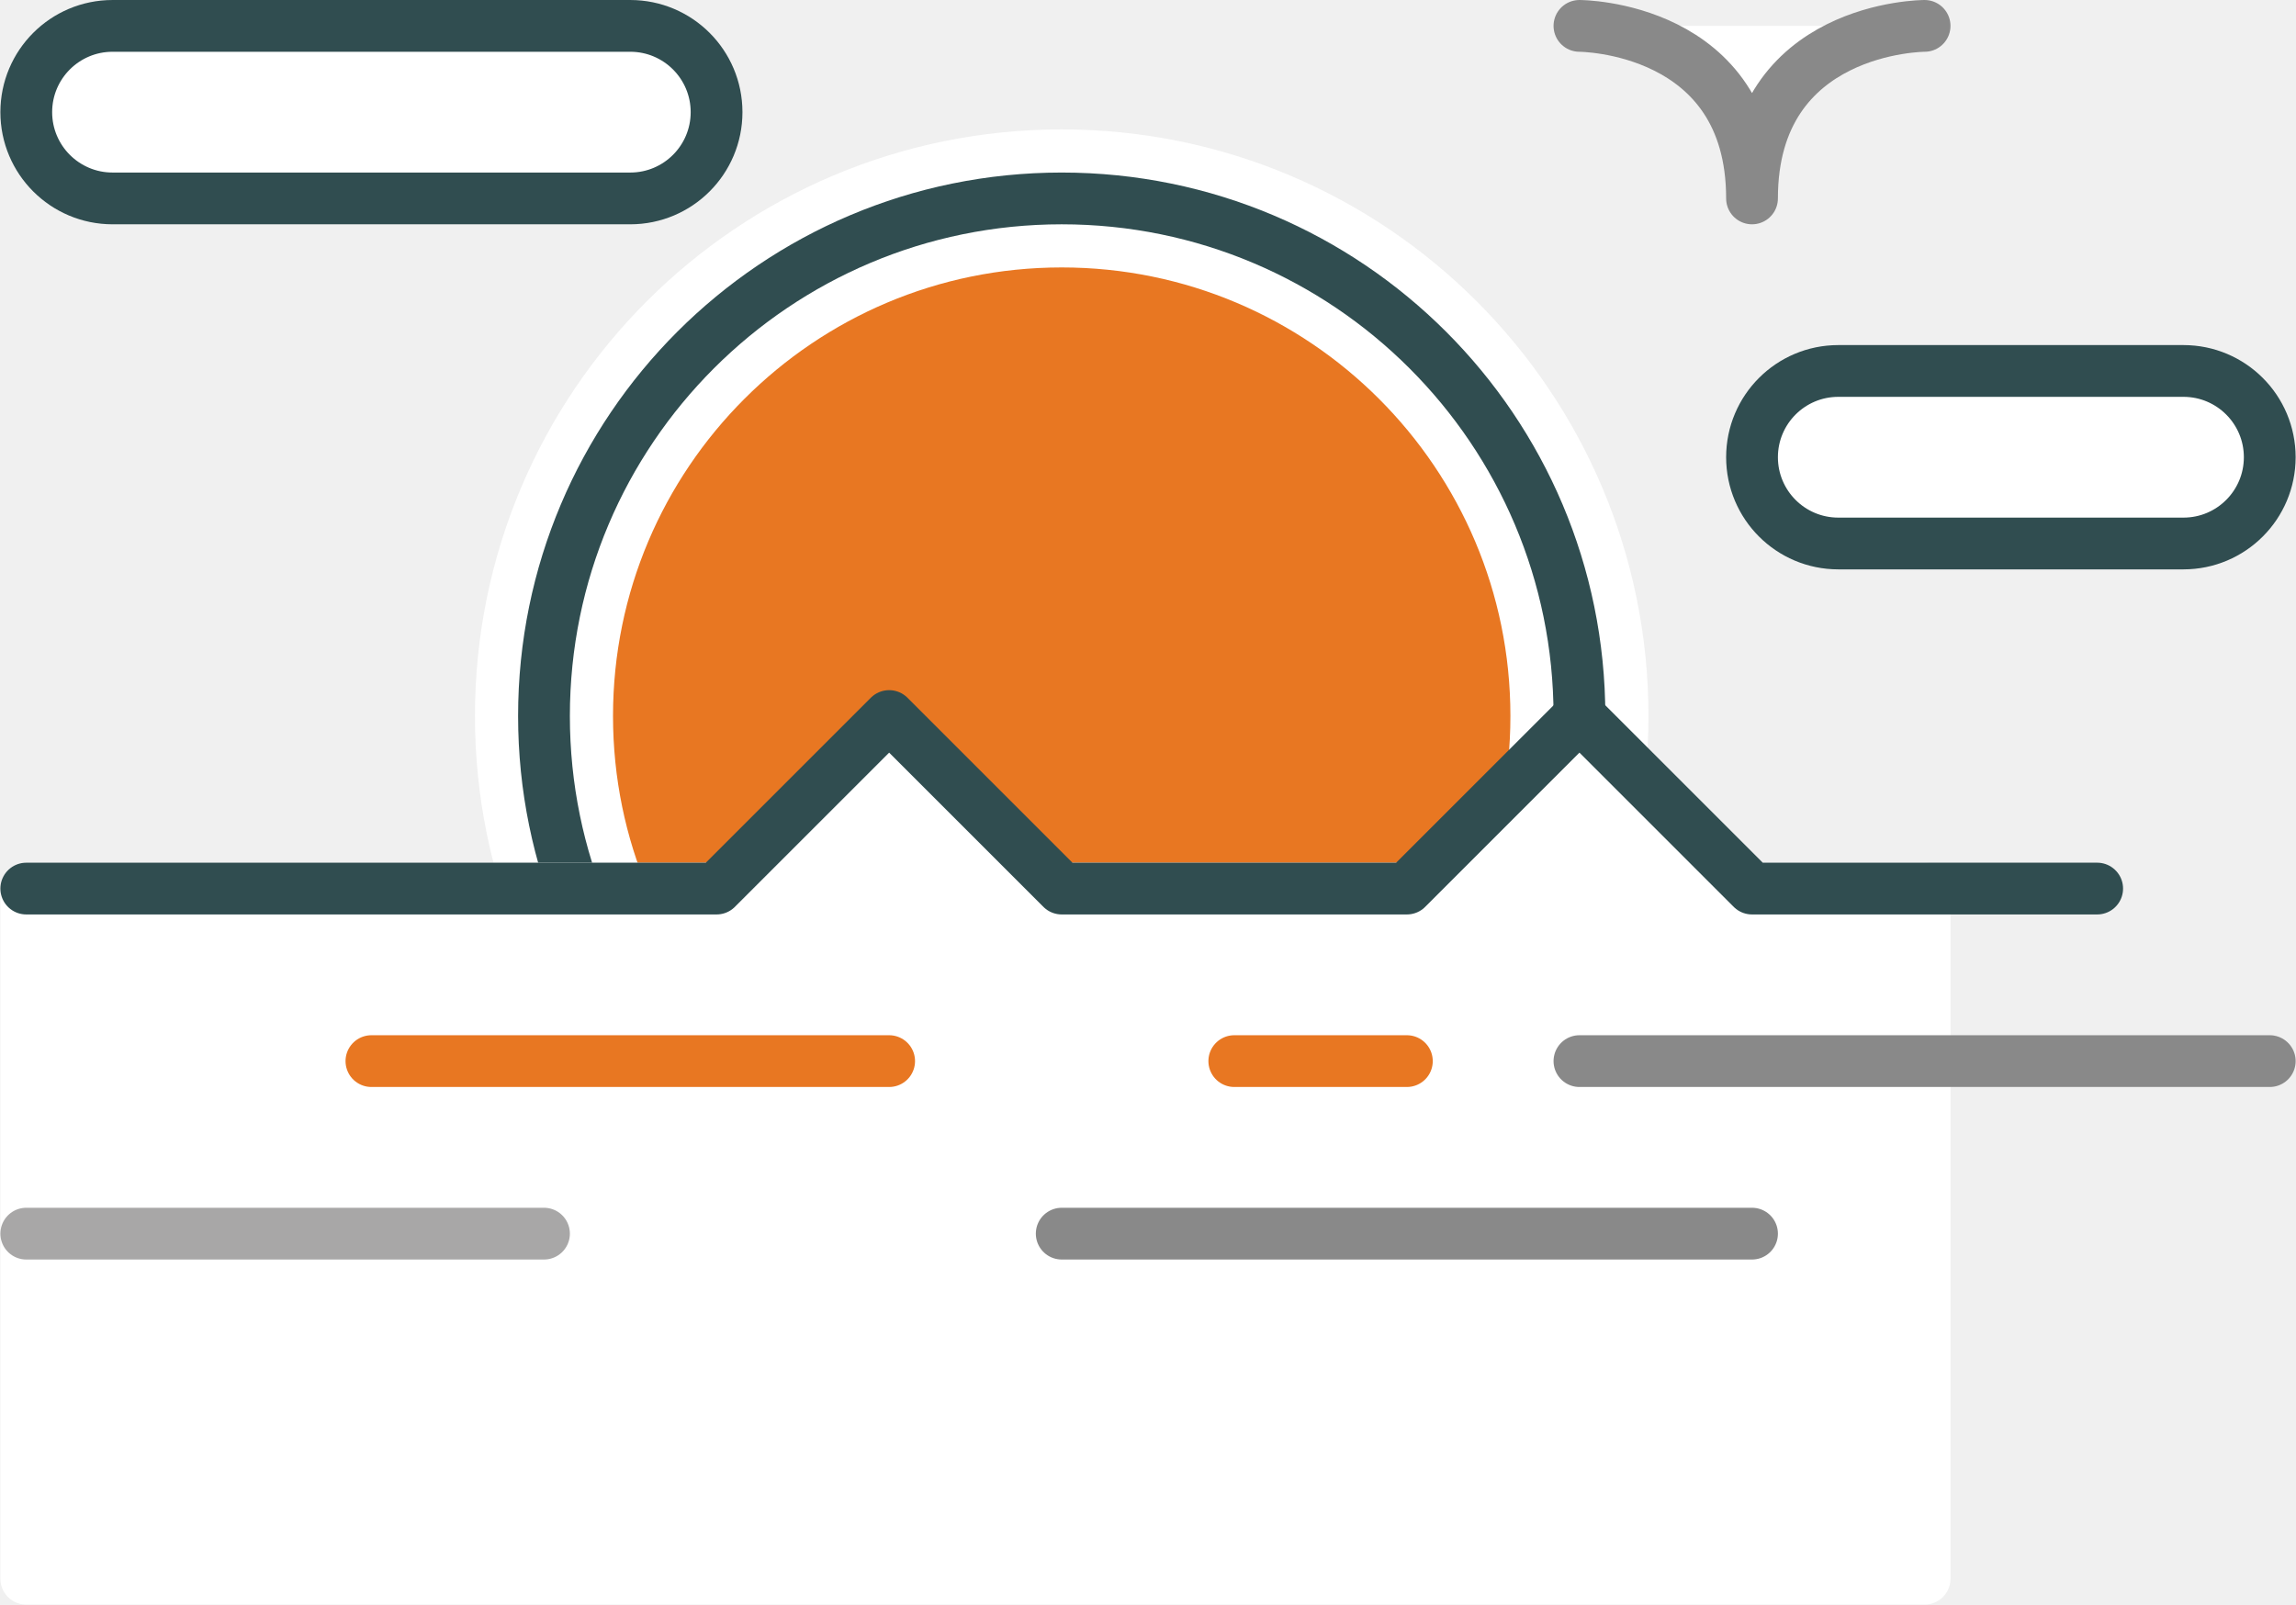
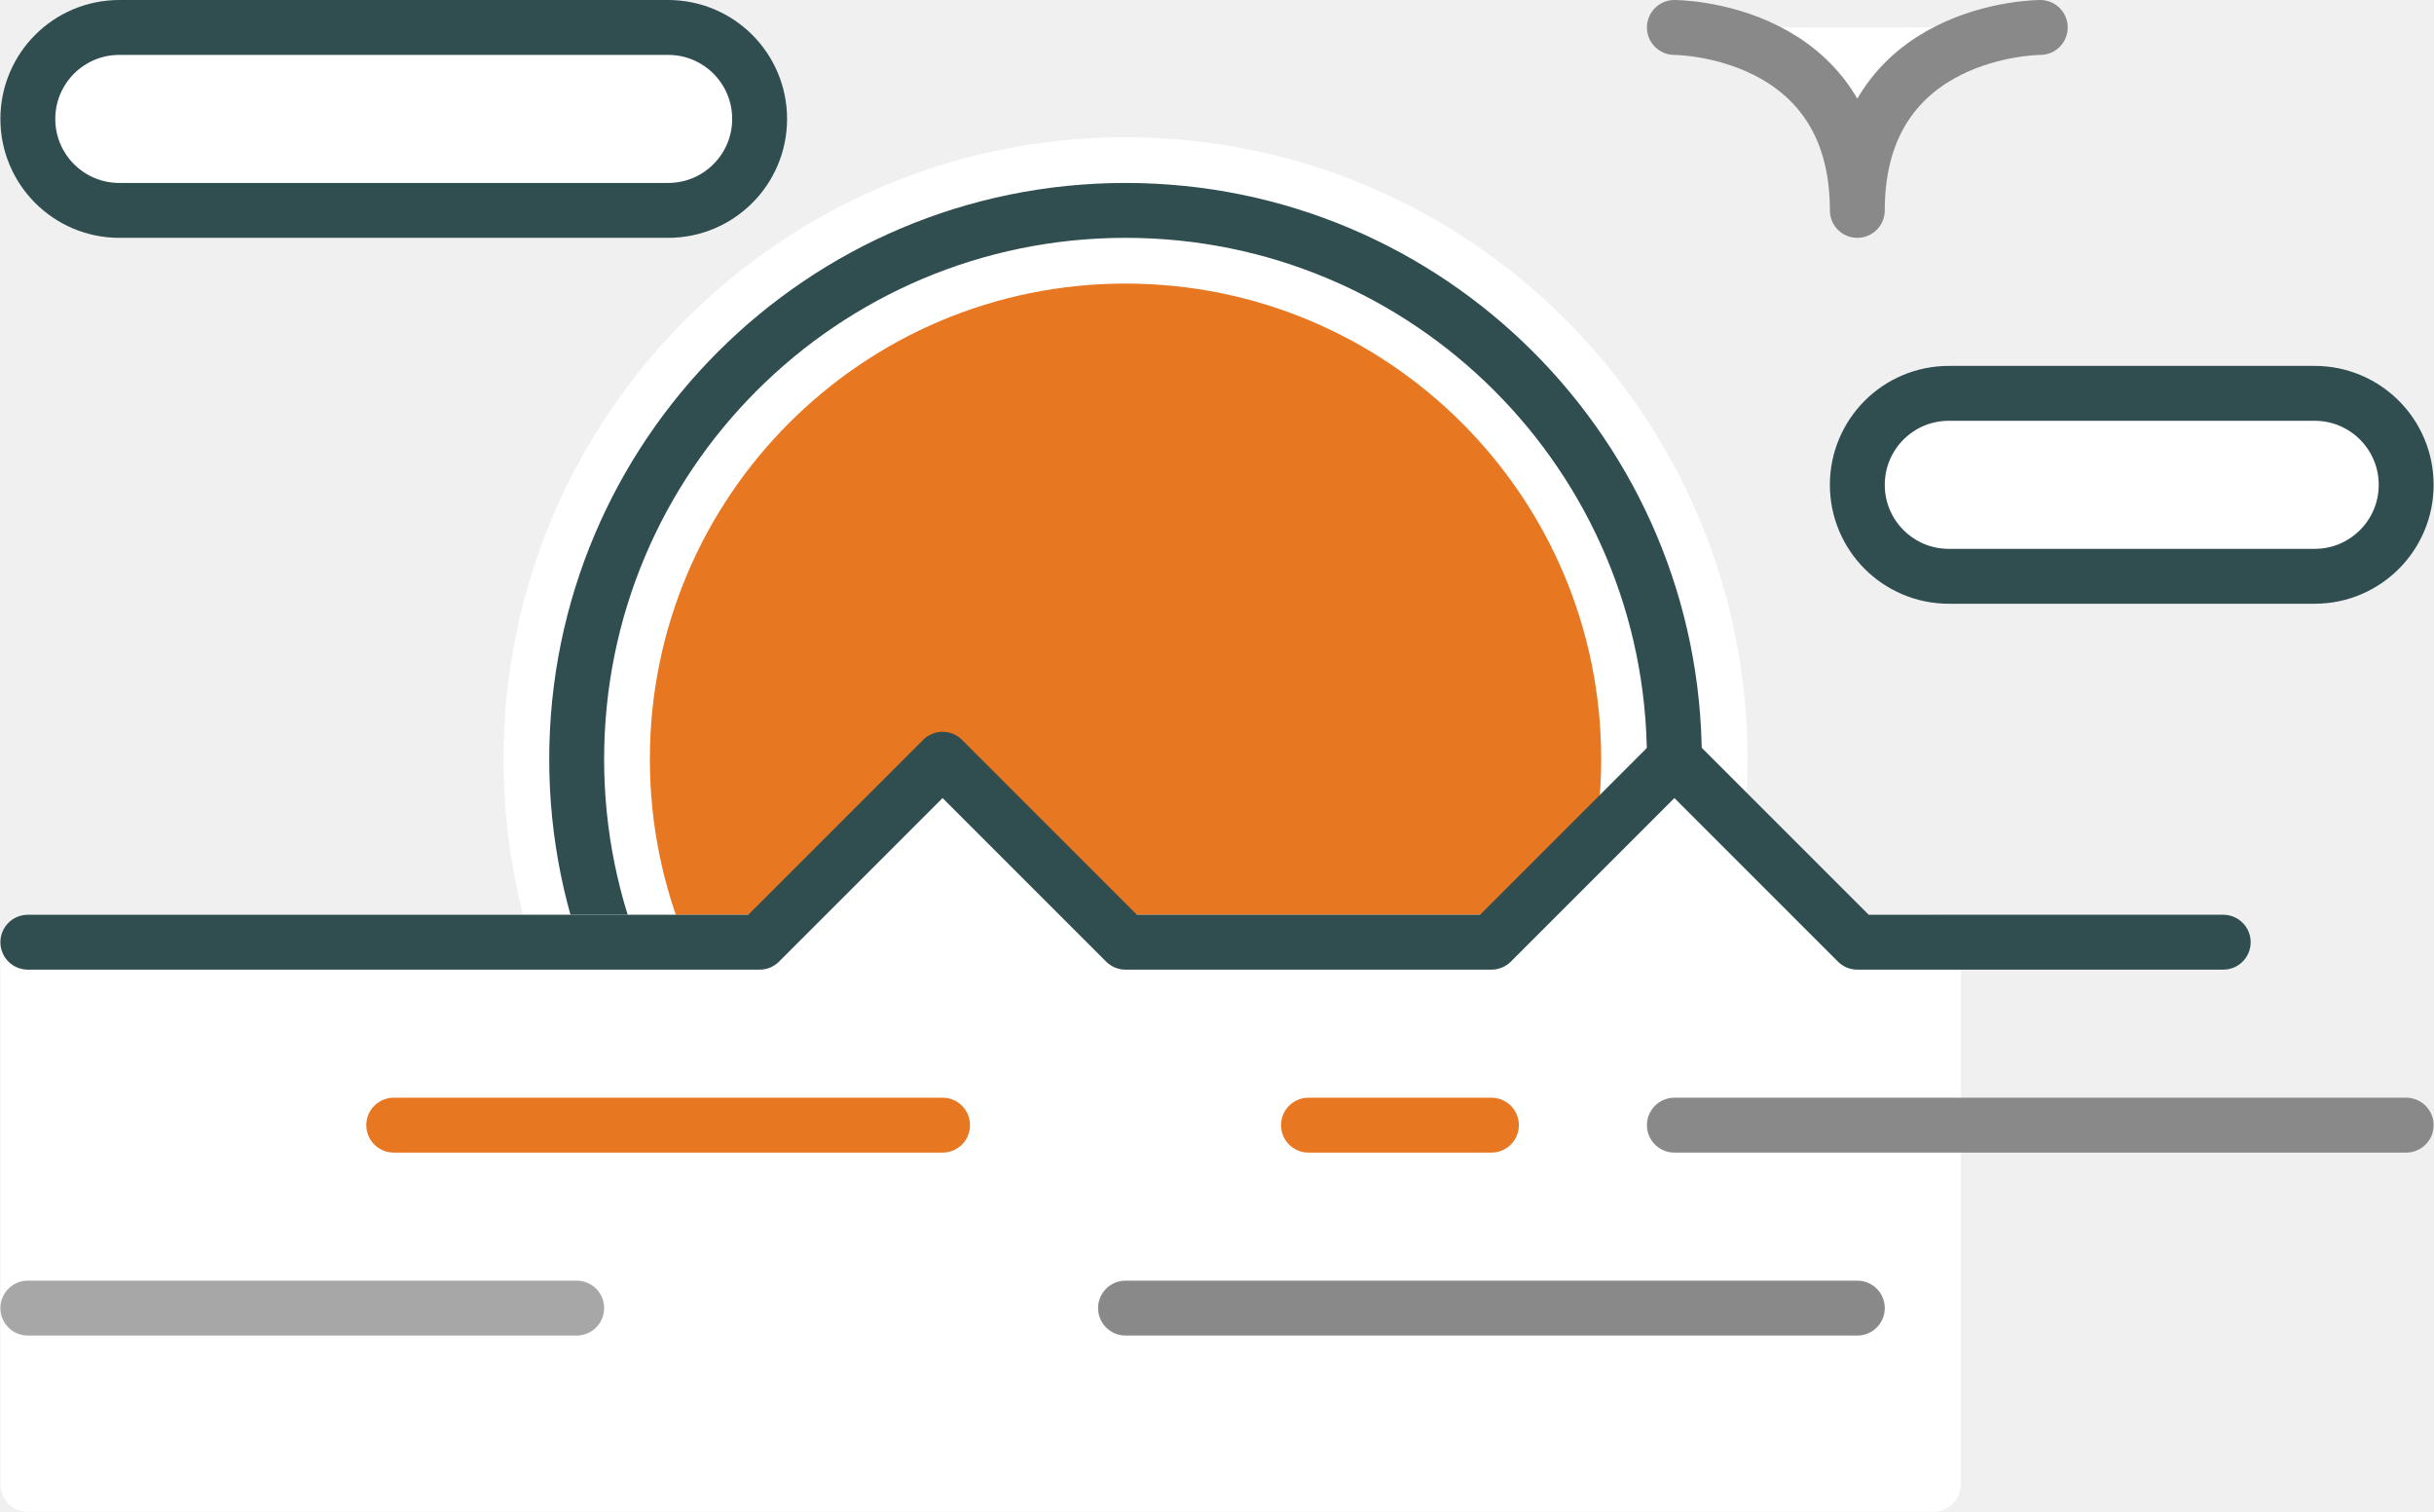
- <svg xmlns="http://www.w3.org/2000/svg" width="75.095mm" height="52.493mm" viewBox="0 0 266.085 186" id="svg2" version="1.1">
+ <svg xmlns="http://www.w3.org/2000/svg" width="75.095mm" height="46.643mm" viewBox="0 0 266.085 165.269" id="svg2" version="1.1">
  <defs id="defs4">
    <clipPath clipPathUnits="userSpaceOnUse" id="clipPath7191">
      <path id="path7193" d="m -610,545.559 a 30,30 0 0 0 -28.35,20.285 18.535,18.535 0 0 0 -3.115,-0.285 18.535,18.535 0 0 0 -18.535,18.535 18.535,18.535 0 0 0 0.072,1.465 l 78.178,0 a 30,30 0 0 0 1.75,-10 30,30 0 0 0 -30,-30 z" style="opacity:1;fill:#ffffff;fill-opacity:1;stroke:#898989;stroke-width:6;stroke-linecap:round;stroke-linejoin:round;stroke-miterlimit:4;stroke-dasharray:none;stroke-dashoffset:0;stroke-opacity:1" />
    </clipPath>
    <clipPath clipPathUnits="userSpaceOnUse" id="clipPath7197">
      <path id="path7199" d="m -752.93,604.094 a 27.07,27.07 0 0 1 26.111,20.049 20,20 0 0 1 0.959,-0.049 20,20 0 0 1 20,20 l -70.822,0 A 27.07,27.07 0 0 1 -780,631.164 a 27.07,27.07 0 0 1 27.07,-27.07 z" style="opacity:1;fill:#ffffff;fill-opacity:1;stroke:#898989;stroke-width:6;stroke-linecap:round;stroke-linejoin:round;stroke-miterlimit:4;stroke-dasharray:none;stroke-dashoffset:0;stroke-opacity:1" />
    </clipPath>
    <clipPath clipPathUnits="userSpaceOnUse" id="clipPath7218">
      <path id="path7220" d="m -200,624.094 a 40,40 0 0 0 -40,40 20,20 0 0 0 -20,20 l 118.25,0 a 30,30 0 0 0 1.75,-10 30,30 0 0 0 -25.172,-29.572 A 40,40 0 0 0 -200,624.094 Z" style="opacity:1;fill:#ffffff;fill-opacity:1;stroke:#304d50;stroke-width:6;stroke-linecap:round;stroke-linejoin:round;stroke-miterlimit:4;stroke-dasharray:none;stroke-dashoffset:0;stroke-opacity:1" />
    </clipPath>
    <clipPath clipPathUnits="userSpaceOnUse" id="clipPath7227">
      <path id="path7229" d="m -320,564.094 a 40,40 0 0 0 -40,40 20,20 0 0 0 -20,20 l 120,0 a 20,20 0 0 0 -20,-20 40,40 0 0 0 -40,-40 z" style="opacity:1;fill:#ffffff;fill-opacity:1;stroke:#304d50;stroke-width:6;stroke-linecap:round;stroke-linejoin:round;stroke-miterlimit:4;stroke-dasharray:none;stroke-dashoffset:0;stroke-opacity:1" />
    </clipPath>
    <clipPath clipPathUnits="userSpaceOnUse" id="clipPath7257">
      <path id="path7259" d="m -760,1024.094 a 30,30 0 0 0 -30,30 30,30 0 0 0 1.75,10 l -11.75,0 c -5.54,0 -10,4.46 -10,10 0,5.54 4.46,10 10,10 l 40,0 60,0 c 5.54,0 10,-4.46 10,-10 0,-5.54 -4.46,-10 -10,-10 l -31.754,0 a 30,30 0 0 0 1.754,-10 30,30 0 0 0 -30,-30 z" style="opacity:1;fill:#ffffff;fill-opacity:1;stroke:#304d50;stroke-width:6;stroke-linecap:round;stroke-linejoin:round;stroke-miterlimit:4;stroke-dasharray:none;stroke-dashoffset:0;stroke-opacity:1" />
    </clipPath>
    <clipPath clipPathUnits="userSpaceOnUse" id="clipPath7263">
      <path id="path7265" d="m -600,1024.094 c -11.046,0 -20,8.954 -20,20 l -40,7e-4 c -5.54,10e-5 -10,4.46 -10,10 0,5.54 4.46,10 10,10 l 60,-7e-4 30,0 c 5.54,0 10,-4.46 10,-10 0,-5.54 -4.46,-10 -10,-10 l -10,0 c 0,-11.046 -8.954,-20 -20,-20 z" style="opacity:1;fill:#ffffff;fill-opacity:1;stroke:#304d50;stroke-width:6;stroke-linecap:round;stroke-linejoin:round;stroke-miterlimit:4;stroke-dasharray:none;stroke-dashoffset:0;stroke-opacity:1" />
    </clipPath>
+     <clipPath clipPathUnits="userSpaceOnUse" id="clipPath4094">
+       <path id="path4096" d="m -760,-135.906 0,-40 c 0,-20 20,-20 20,-20 l 20,0 c 20,0 20,-20 20,-20 l 0,-20 40,0 0,20 c 0,0 0,20 20,20 l 20,0 c 0,0 20,0 20,20 l 0,40" style="opacity:1;fill:#ffffff;fill-opacity:1;stroke:#304d50;stroke-width:6;stroke-linecap:round;stroke-linejoin:round;stroke-miterlimit:4;stroke-dasharray:none;stroke-dashoffset:0;stroke-opacity:1" />
+     </clipPath>
+     <clipPath clipPathUnits="userSpaceOnUse" id="clipPath4094-4">
+       <path id="path4096-63" d="m -760,-135.906 0,-40 c 0,-20 20,-20 20,-20 l 20,0 c 20,0 20,-20 20,-20 l 0,-20 40,0 0,20 c 0,0 0,20 20,20 l 20,0 c 0,0 20,0 20,20 l 0,40" style="opacity:1;fill:#ffffff;fill-opacity:1;stroke:#304d50;stroke-width:6;stroke-linecap:round;stroke-linejoin:round;stroke-miterlimit:4;stroke-dasharray:none;stroke-dashoffset:0;stroke-opacity:1" />
+     </clipPath>
  </defs>
-   <g id="layer2" transform="translate(48.12822,-122.8074)">
-     <ellipse cy="205.808" cx="74.914" id="circle7271" style="opacity:1;fill:#e87722;fill-opacity:1;stroke:#ffffff;stroke-width:16;stroke-linecap:round;stroke-linejoin:round;stroke-miterlimit:4;stroke-dasharray:none;stroke-dashoffset:0;stroke-opacity:1" rx="60" ry="60" />
-     <ellipse style="opacity:1;fill:none;fill-opacity:1;stroke:#304d50;stroke-width:6;stroke-linecap:round;stroke-linejoin:round;stroke-miterlimit:4;stroke-dasharray:none;stroke-dashoffset:0;stroke-opacity:1" id="circle4728" cx="74.914" cy="205.808" rx="60" ry="60" />
-     <rect y="225.808" x="-45.085" height="80" width="220" id="rect4738" style="opacity:1;fill:#ffffff;fill-opacity:1;stroke:#ffffff;stroke-width:6;stroke-linecap:round;stroke-linejoin:round;stroke-miterlimit:4;stroke-dasharray:none;stroke-dashoffset:0;stroke-opacity:1" />
-     <path id="path4740" d="m -45.085,225.808 80,0 20,-20 20,20 40,0 20,-20 20,20 40,0" style="opacity:1;fill:#ffffff;fill-opacity:1;stroke:#304d50;stroke-width:6;stroke-linecap:round;stroke-linejoin:round;stroke-miterlimit:4;stroke-dasharray:none;stroke-dashoffset:0;stroke-opacity:1" />
-     <path id="path4742" d="m -5.085,245.808 60,0" style="opacity:1;fill:#ffffff;fill-opacity:1;stroke:#e87722;stroke-width:6;stroke-linecap:round;stroke-linejoin:round;stroke-miterlimit:4;stroke-dasharray:none;stroke-dashoffset:0;stroke-opacity:1" />
-     <path id="path4744" d="m 94.915,245.808 20,0" style="opacity:1;fill:#ffffff;fill-opacity:1;stroke:#e87722;stroke-width:6;stroke-linecap:round;stroke-linejoin:round;stroke-miterlimit:4;stroke-dasharray:none;stroke-dashoffset:0;stroke-opacity:1" />
-     <path id="path4746" d="m 74.915,265.808 80,0" style="opacity:1;fill:#ffffff;fill-opacity:1;stroke:#898989;stroke-width:6;stroke-linecap:round;stroke-linejoin:round;stroke-miterlimit:4;stroke-dasharray:none;stroke-dashoffset:0;stroke-opacity:1" />
-     <path id="path4748" d="m 134.915,245.808 80,0" style="opacity:1;fill:#ffffff;fill-opacity:1;stroke:#898989;stroke-width:6;stroke-linecap:round;stroke-linejoin:round;stroke-miterlimit:4;stroke-dasharray:none;stroke-dashoffset:0;stroke-opacity:1" />
-     <path id="path4750" d="m -45.085,265.808 60,0" style="opacity:1;fill:#ffffff;fill-opacity:1;stroke:#a8a7a7;stroke-width:6;stroke-linecap:round;stroke-linejoin:round;stroke-miterlimit:4;stroke-dasharray:none;stroke-dashoffset:0;stroke-opacity:1" />
-     <rect style="opacity:1;fill:#ffffff;fill-opacity:1;stroke:#304d50;stroke-width:6;stroke-linecap:round;stroke-linejoin:round;stroke-miterlimit:4;stroke-dasharray:none;stroke-dashoffset:0;stroke-opacity:1" id="rect4977" width="80" height="20" x="-45.085" y="125.808" ry="10" />
-     <rect style="opacity:1;fill:#ffffff;fill-opacity:1;stroke:#304d50;stroke-width:6;stroke-linecap:round;stroke-linejoin:round;stroke-miterlimit:4;stroke-dasharray:none;stroke-dashoffset:0;stroke-opacity:1" id="rect4981" width="60" height="20" x="154.915" y="165.808" ry="10" />
-     <path id="path4985" d="m 134.915,125.808 c 0,0 20,0 20,20 0,-20 20,-20 20,-20" style="opacity:1;fill:#ffffff;fill-opacity:1;stroke:#898989;stroke-width:6;stroke-linecap:round;stroke-linejoin:round;stroke-miterlimit:4;stroke-dasharray:none;stroke-dashoffset:0;stroke-opacity:1" />
+   <g id="layer2" transform="translate(-548.6402,-261.8251)">
+     <circle r="60" cy="344.825" cx="671.683" id="circle7271" style="opacity:1;fill:#e87722;fill-opacity:1;stroke:#ffffff;stroke-width:16;stroke-linecap:round;stroke-linejoin:round;stroke-miterlimit:4;stroke-dasharray:none;stroke-dashoffset:0;stroke-opacity:1" />
+     <circle style="opacity:1;fill:none;fill-opacity:1;stroke:#304d50;stroke-width:6;stroke-linecap:round;stroke-linejoin:round;stroke-miterlimit:4;stroke-dasharray:none;stroke-dashoffset:0;stroke-opacity:1" id="circle4728" cx="671.683" cy="344.825" r="60" />
+     <rect y="364.825" x="551.683" height="59.269" width="208.317" id="rect4738" style="opacity:1;fill:#ffffff;fill-opacity:1;stroke:#ffffff;stroke-width:6;stroke-linecap:round;stroke-linejoin:round;stroke-miterlimit:4;stroke-dasharray:none;stroke-dashoffset:0;stroke-opacity:1" />
+     <path id="path4740" d="m 551.683,364.825 80,0 20,-20 20,20 40,0 20,-20 20,20 40,0" style="opacity:1;fill:#ffffff;fill-opacity:1;stroke:#304d50;stroke-width:6;stroke-linecap:round;stroke-linejoin:round;stroke-miterlimit:4;stroke-dasharray:none;stroke-dashoffset:0;stroke-opacity:1" />
+     <path id="path4742" d="m 591.683,384.825 60,0" style="opacity:1;fill:#ffffff;fill-opacity:1;stroke:#e87722;stroke-width:6;stroke-linecap:round;stroke-linejoin:round;stroke-miterlimit:4;stroke-dasharray:none;stroke-dashoffset:0;stroke-opacity:1" />
+     <path id="path4744" d="m 691.683,384.825 20,0" style="opacity:1;fill:#ffffff;fill-opacity:1;stroke:#e87722;stroke-width:6;stroke-linecap:round;stroke-linejoin:round;stroke-miterlimit:4;stroke-dasharray:none;stroke-dashoffset:0;stroke-opacity:1" />
+     <path id="path4746" d="m 671.683,404.825 80,0" style="opacity:1;fill:#ffffff;fill-opacity:1;stroke:#898989;stroke-width:6;stroke-linecap:round;stroke-linejoin:round;stroke-miterlimit:4;stroke-dasharray:none;stroke-dashoffset:0;stroke-opacity:1" />
+     <path id="path4748" d="m 731.683,384.825 80,0" style="opacity:1;fill:#ffffff;fill-opacity:1;stroke:#898989;stroke-width:6;stroke-linecap:round;stroke-linejoin:round;stroke-miterlimit:4;stroke-dasharray:none;stroke-dashoffset:0;stroke-opacity:1" />
+     <path id="path4750" d="m 551.683,404.825 60,0" style="opacity:1;fill:#ffffff;fill-opacity:1;stroke:#a8a7a7;stroke-width:6;stroke-linecap:round;stroke-linejoin:round;stroke-miterlimit:4;stroke-dasharray:none;stroke-dashoffset:0;stroke-opacity:1" />
+     <rect style="opacity:1;fill:#ffffff;fill-opacity:1;stroke:#304d50;stroke-width:6;stroke-linecap:round;stroke-linejoin:round;stroke-miterlimit:4;stroke-dasharray:none;stroke-dashoffset:0;stroke-opacity:1" id="rect4977" width="80" height="20" x="551.683" y="264.825" ry="10" />
+     <rect style="opacity:1;fill:#ffffff;fill-opacity:1;stroke:#304d50;stroke-width:6;stroke-linecap:round;stroke-linejoin:round;stroke-miterlimit:4;stroke-dasharray:none;stroke-dashoffset:0;stroke-opacity:1" id="rect4981" width="60" height="20" x="751.683" y="304.825" ry="10" />
+     <path id="path4985" d="m 731.683,264.825 c 0,0 20,0 20,20 0,-20 20,-20 20,-20" style="opacity:1;fill:#ffffff;fill-opacity:1;stroke:#898989;stroke-width:6;stroke-linecap:round;stroke-linejoin:round;stroke-miterlimit:4;stroke-dasharray:none;stroke-dashoffset:0;stroke-opacity:1" />
  </g>
</svg>
